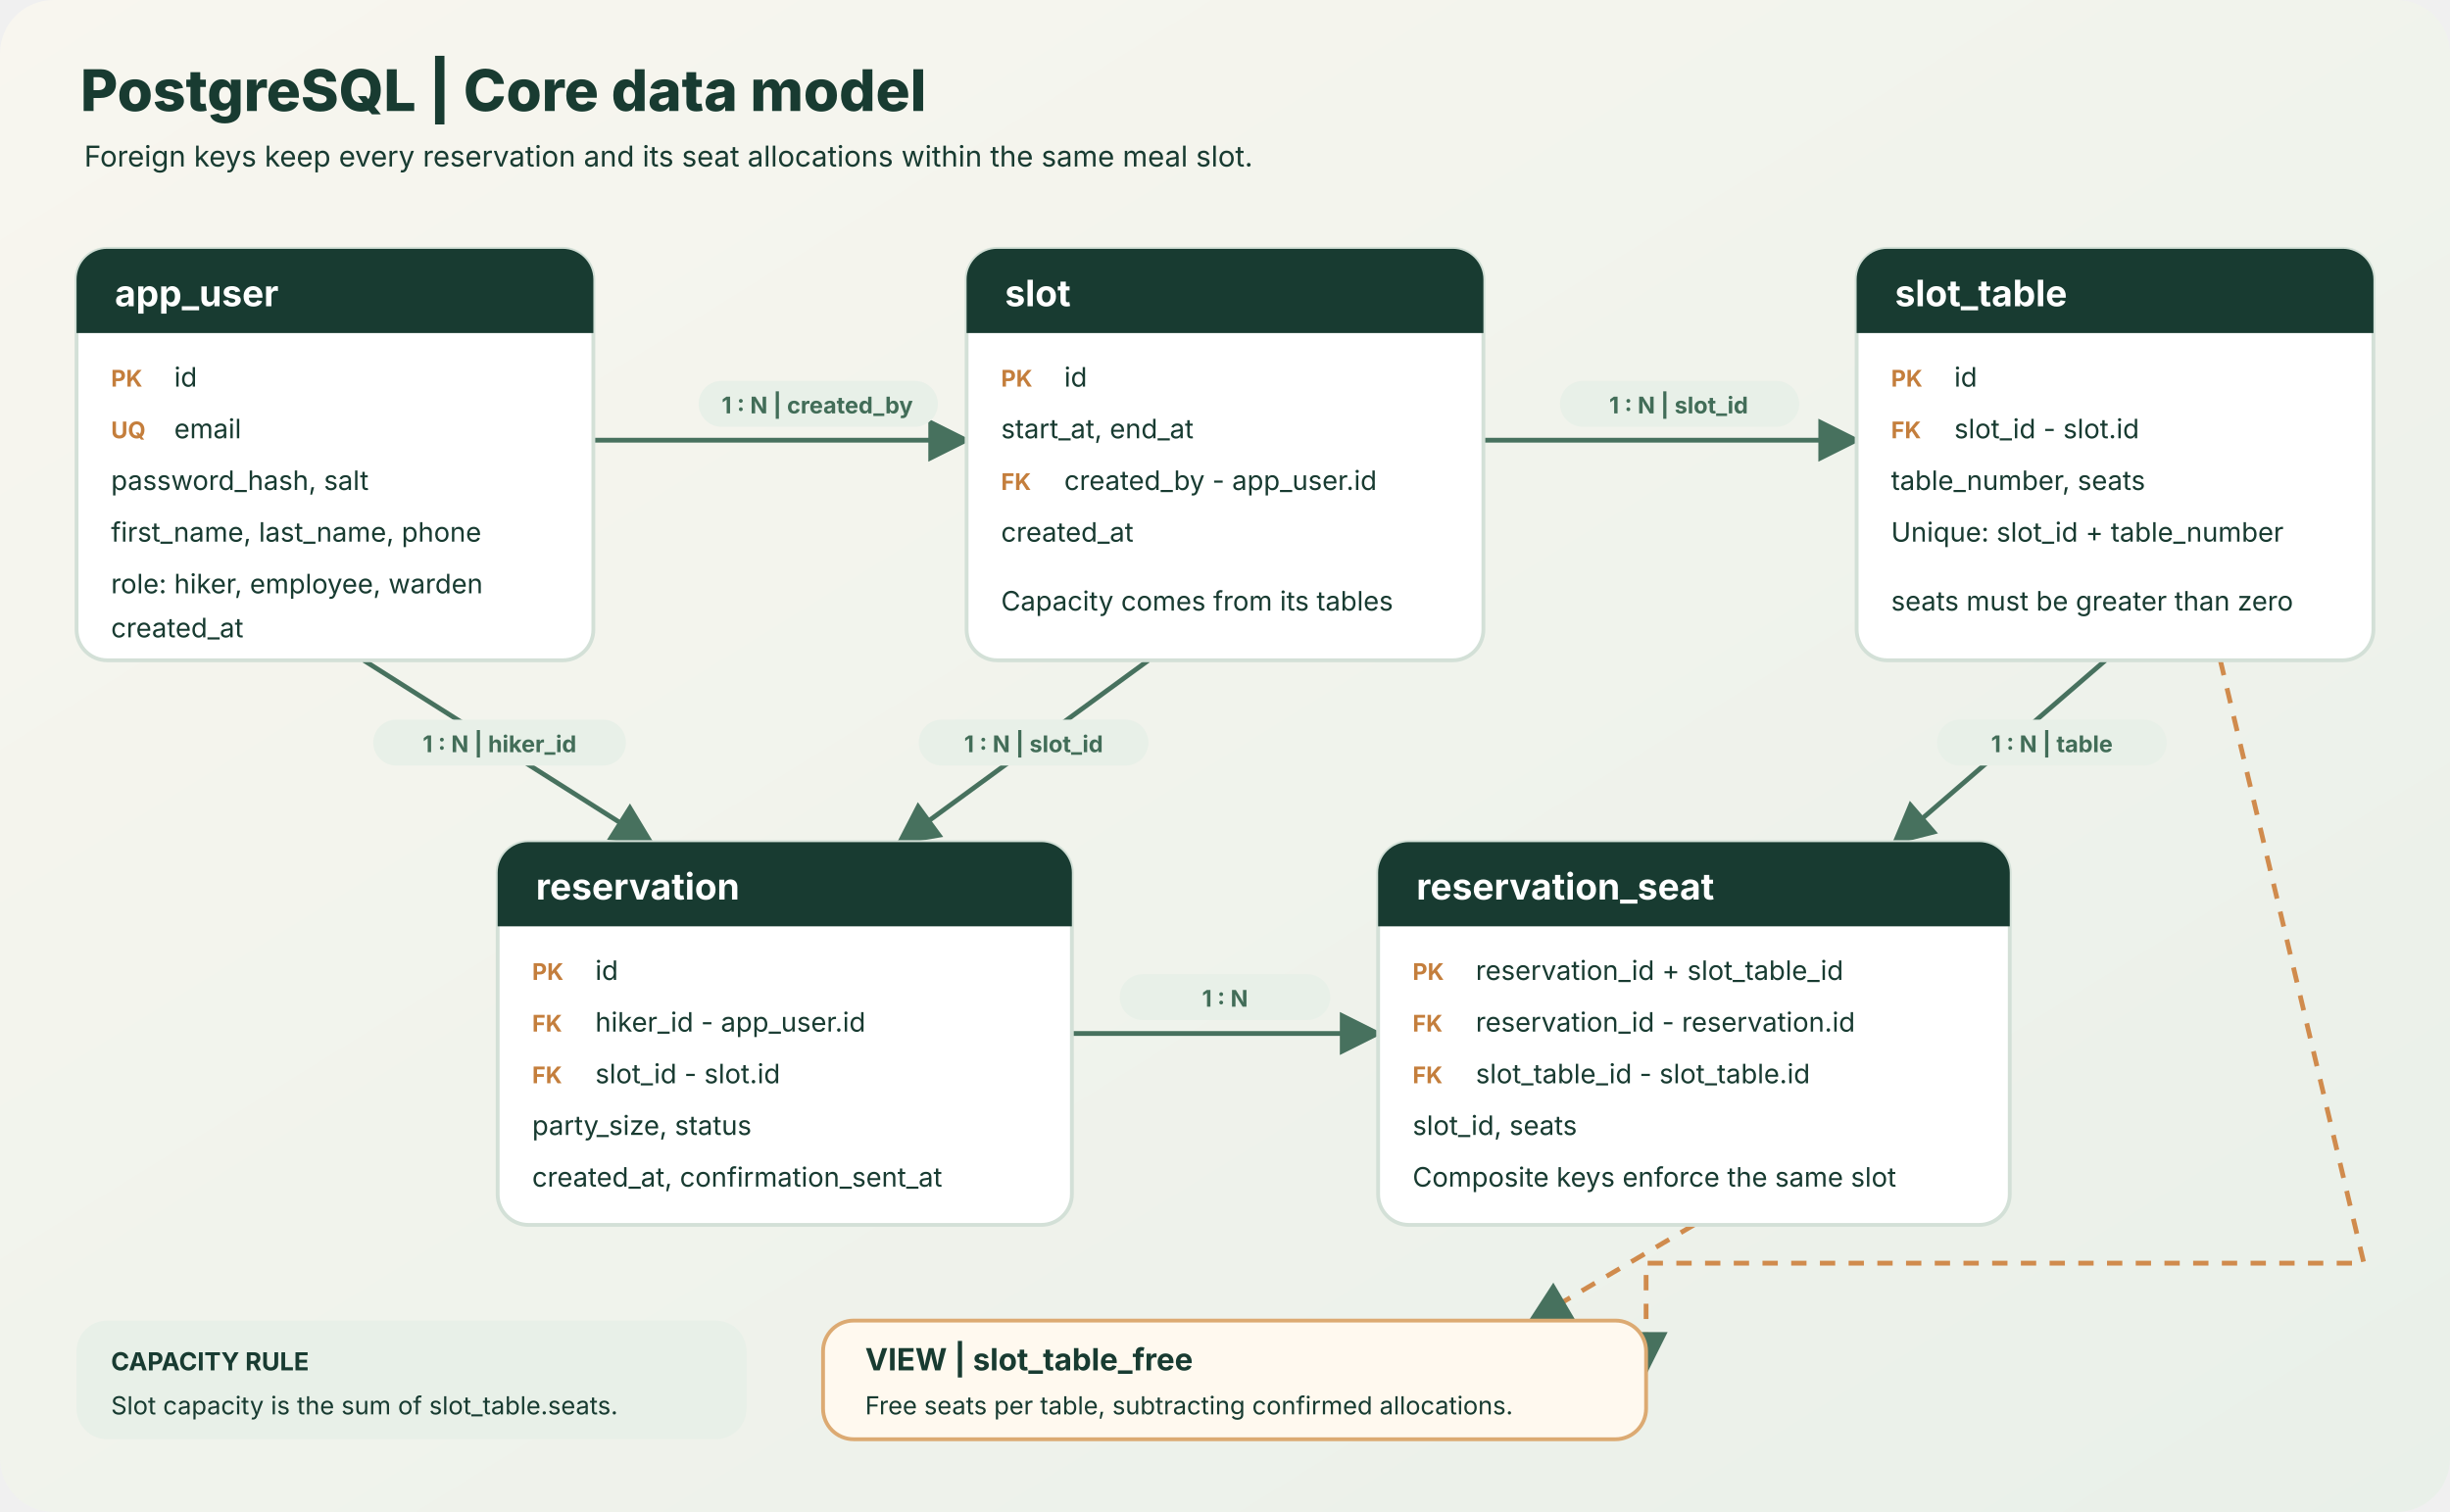
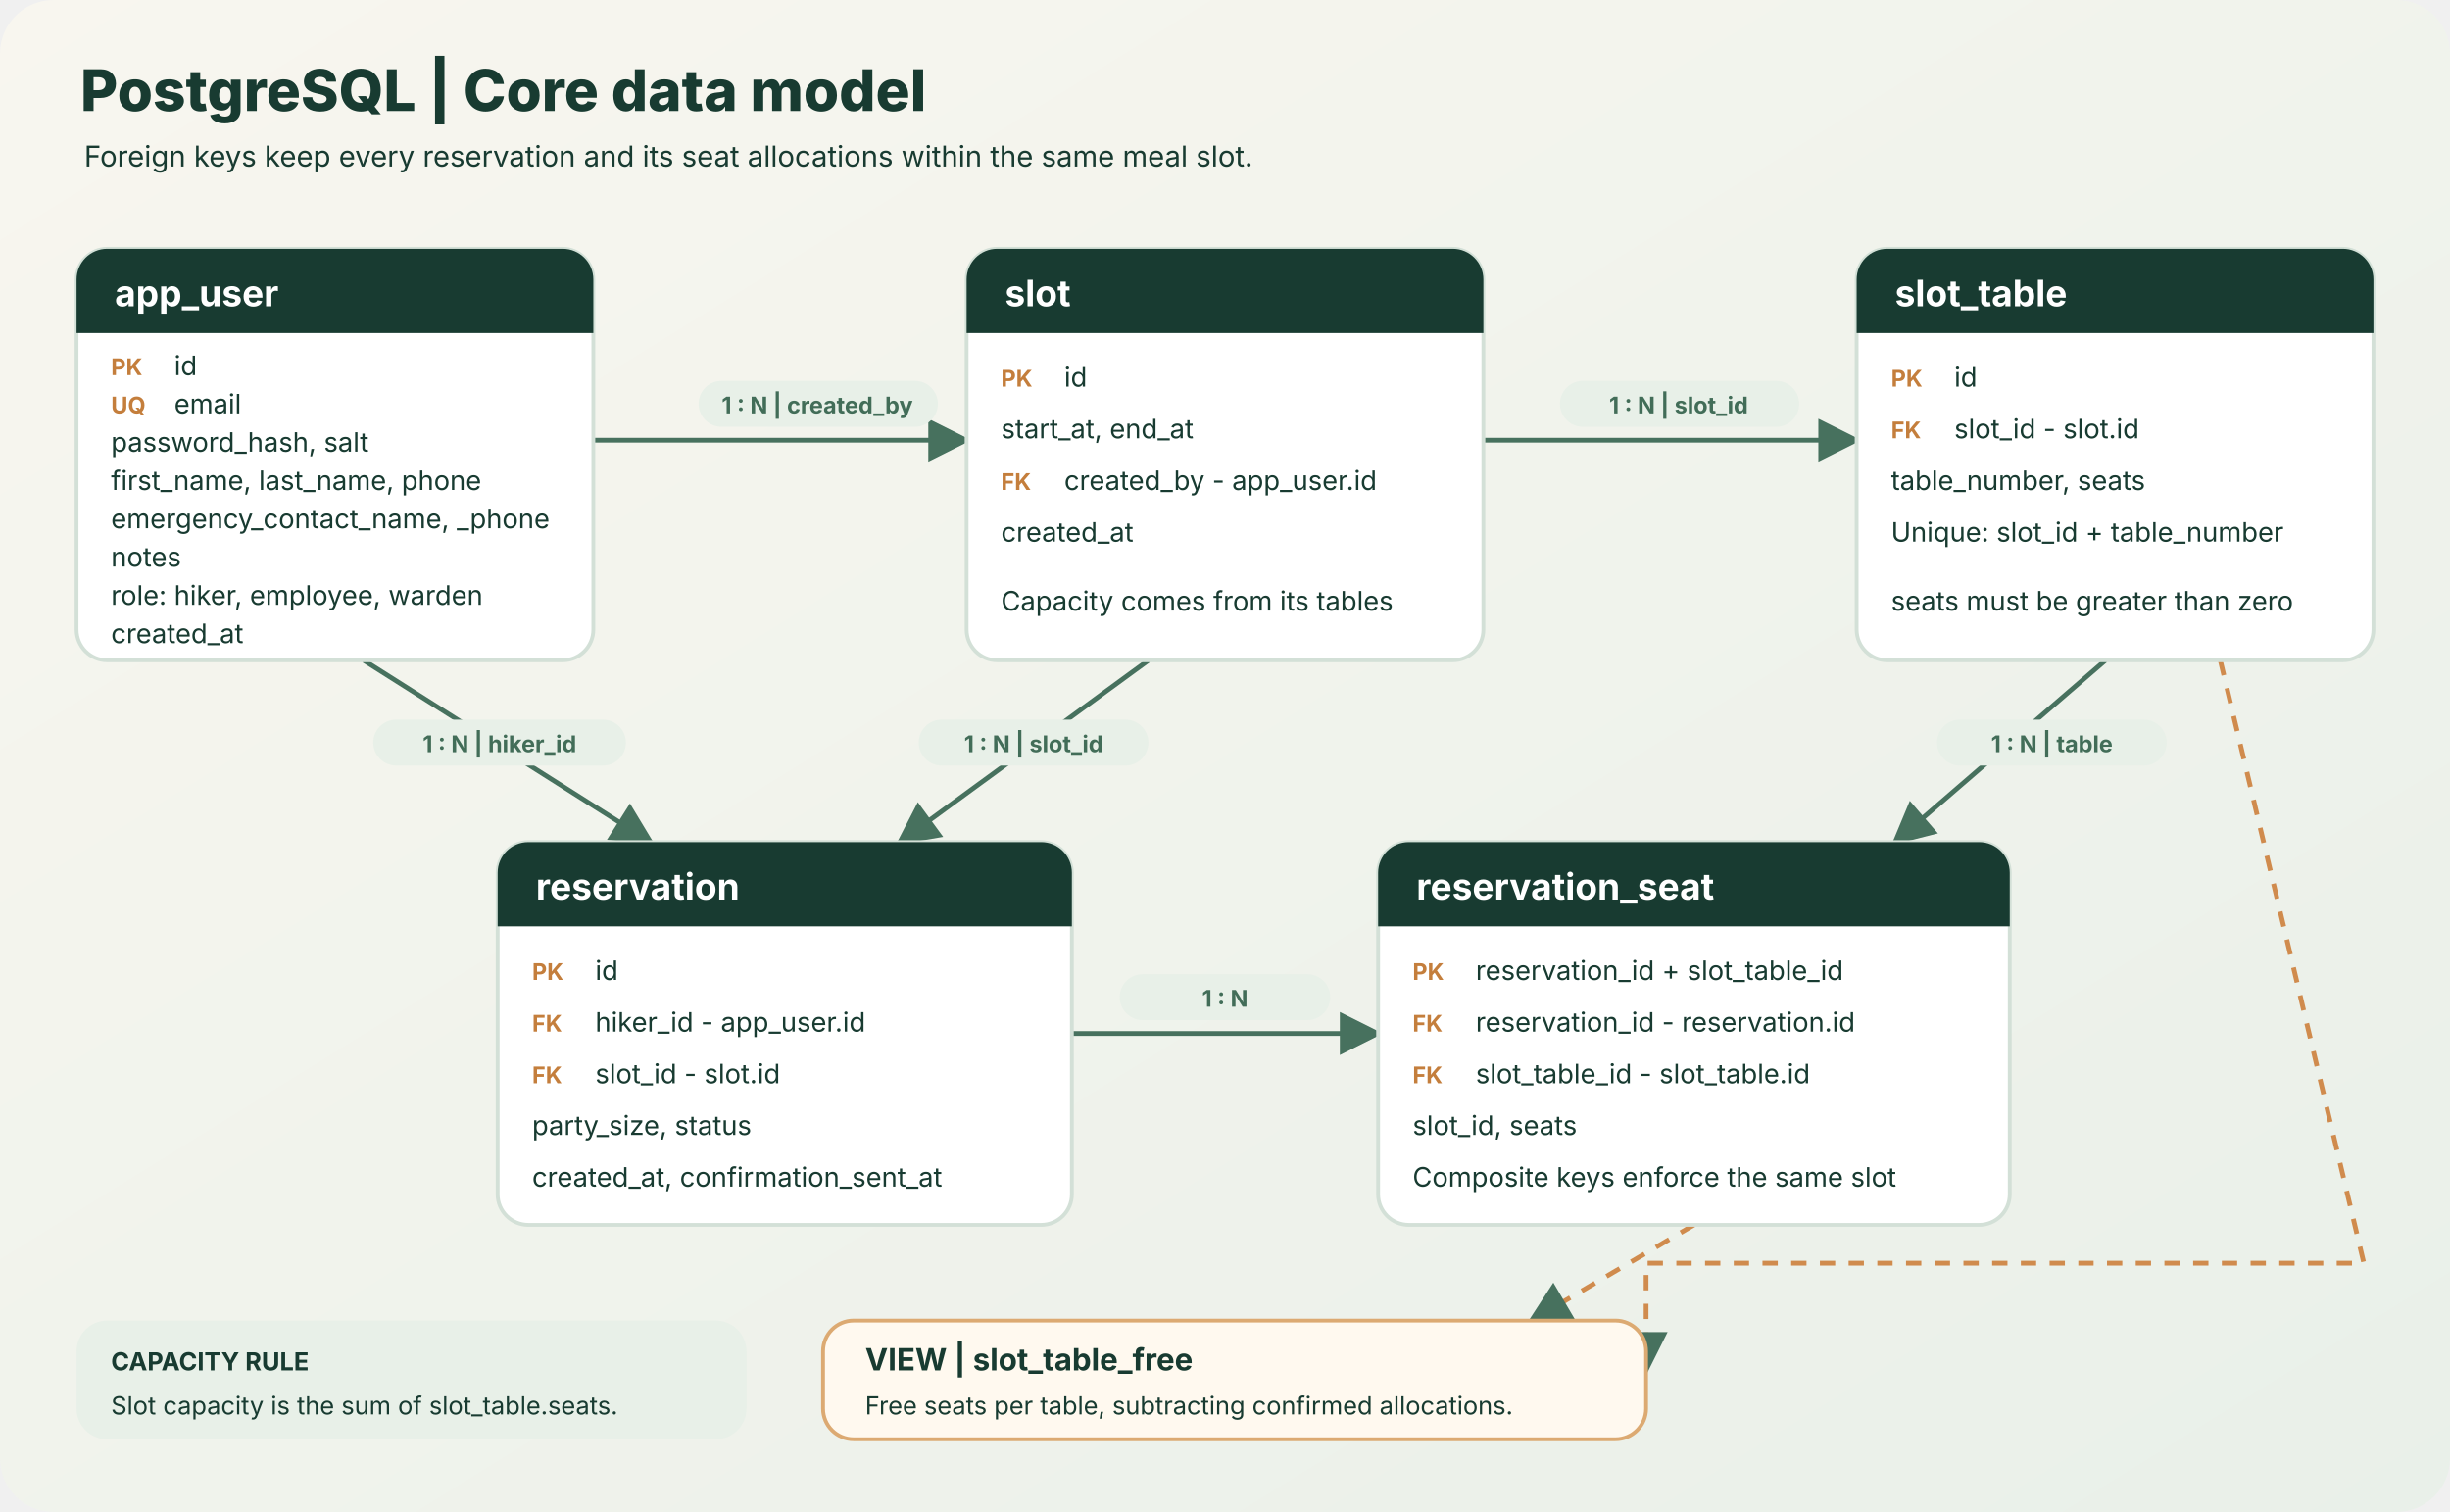
<svg xmlns="http://www.w3.org/2000/svg" width="1280" height="790" viewBox="0 0 1280 790" role="img" aria-labelledby="title description">
  <defs>
    <linearGradient id="background" x1="0" y1="0" x2="1" y2="1">
      <stop offset="0" stop-color="#f8f6ef" />
      <stop offset="1" stop-color="#e9f0e9" />
    </linearGradient>
    <marker id="arrow" markerWidth="9" markerHeight="9" refX="8" refY="4.5" orient="auto" markerUnits="strokeWidth">
      <path d="M0,0 L9,4.5 L0,9 z" fill="#47715e" />
    </marker>
    <style>
      text { font-family: Inter, "Segoe UI", Arial, sans-serif; fill: #183b31; }
      .card { fill: #ffffff; stroke: #d3e0d7; stroke-width: 2; }
      .header { fill: #183b31; }
      .entity { font-size: 19px; font-weight: 700; fill: #ffffff; }
      .field { font-size: 14px; }
      .key { font-size: 12px; font-weight: 700; fill: #c47e3c; }
      .rel { font-size: 12px; font-weight: 700; fill: #426d58; }
      .connector { fill: none; stroke: #47715e; stroke-width: 2.5; marker-end: url(#arrow); }
      .derived { fill: none; stroke: #d08b4d; stroke-width: 2.5; stroke-dasharray: 8 7; marker-end: url(#arrow); }
    </style>
  </defs>
  <rect width="1280" height="790" rx="28" fill="url(#background)" />
  <text x="42" y="58" font-size="30" font-weight="800">PostgreSQL | Core data model</text>
  <text x="44" y="87" font-size="15" fill="#587268">Foreign keys keep every reservation and its seat allocations within the same meal slot.</text>
  <path class="connector" d="M310 230 H505" />
  <path class="connector" d="M775 230 H970" />
  <path class="connector" d="M190 345 L340 440" />
  <path class="connector" d="M600 345 L470 440" />
  <path class="connector" d="M560 540 H720" />
  <path class="connector" d="M1100 345 L990 440" />
  <path class="derived" d="M1160 345 L1235 660 H860 V716" />
  <path class="derived" d="M885 640 L800 690" />
  <rect x="365" y="199" width="125" height="24" rx="12" fill="#e8f0e8" />
  <text x="427" y="216" text-anchor="middle" class="rel">1 : N | created_by</text>
  <rect x="815" y="199" width="125" height="24" rx="12" fill="#e8f0e8" />
  <text x="877" y="216" text-anchor="middle" class="rel">1 : N | slot_id</text>
  <rect x="195" y="376" width="132" height="24" rx="12" fill="#e8f0e8" />
  <text x="261" y="393" text-anchor="middle" class="rel">1 : N | hiker_id</text>
  <rect x="480" y="376" width="120" height="24" rx="12" fill="#e8f0e8" />
  <text x="540" y="393" text-anchor="middle" class="rel">1 : N | slot_id</text>
  <rect x="585" y="509" width="110" height="24" rx="12" fill="#e8f0e8" />
  <text x="640" y="526" text-anchor="middle" class="rel">1 : N</text>
  <rect x="1012" y="376" width="120" height="24" rx="12" fill="#e8f0e8" />
  <text x="1072" y="393" text-anchor="middle" class="rel">1 : N | table</text>
  <rect x="40" y="130" width="270" height="215" rx="16" class="card" />
  <path d="M56 130 H294 A16 16 0 0 1 310 146 V174 H40 V146 A16 16 0 0 1 56 130" class="header" />
  <text x="60" y="160" class="entity">app_user</text>
-   <text x="58" y="202" class="key">PK</text>
-   <text x="91" y="202" class="field">id</text>
-   <text x="58" y="229" class="key">UQ</text>
-   <text x="91" y="229" class="field">email</text>
-   <text x="58" y="256" class="field">password_hash, salt</text>
-   <text x="58" y="283" class="field">first_name, last_name, phone</text>
-   <text x="58" y="310" class="field">role: hiker, employee, warden</text>
-   <text x="58" y="333" class="field">created_at</text>
+   <text x="58" y="196" class="key">PK</text>
+   <text x="91" y="196" class="field">id</text>
+   <text x="58" y="216" class="key">UQ</text>
+   <text x="91" y="216" class="field">email</text>
+   <text x="58" y="236" class="field">password_hash, salt</text>
+   <text x="58" y="256" class="field">first_name, last_name, phone</text>
+   <text x="58" y="276" class="field">emergency_contact_name, _phone</text>
+   <text x="58" y="296" class="field">notes</text>
+   <text x="58" y="316" class="field">role: hiker, employee, warden</text>
+   <text x="58" y="336" class="field">created_at</text>
  <rect x="505" y="130" width="270" height="215" rx="16" class="card" />
  <path d="M521 130 H759 A16 16 0 0 1 775 146 V174 H505 V146 A16 16 0 0 1 521 130" class="header" />
  <text x="525" y="160" class="entity">slot</text>
  <text x="523" y="202" class="key">PK</text>
  <text x="556" y="202" class="field">id</text>
  <text x="523" y="229" class="field">start_at, end_at</text>
  <text x="523" y="256" class="key">FK</text>
  <text x="556" y="256" class="field">created_by - app_user.id</text>
  <text x="523" y="283" class="field">created_at</text>
  <text x="523" y="319" class="field">Capacity comes from its tables</text>
  <rect x="970" y="130" width="270" height="215" rx="16" class="card" />
  <path d="M986 130 H1224 A16 16 0 0 1 1240 146 V174 H970 V146 A16 16 0 0 1 986 130" class="header" />
  <text x="990" y="160" class="entity">slot_table</text>
  <text x="988" y="202" class="key">PK</text>
  <text x="1021" y="202" class="field">id</text>
  <text x="988" y="229" class="key">FK</text>
  <text x="1021" y="229" class="field">slot_id - slot.id</text>
  <text x="988" y="256" class="field">table_number, seats</text>
  <text x="988" y="283" class="field">Unique: slot_id + table_number</text>
  <text x="988" y="319" class="field">seats must be greater than zero</text>
  <rect x="260" y="440" width="300" height="200" rx="16" class="card" />
  <path d="M276 440 H544 A16 16 0 0 1 560 456 V484 H260 V456 A16 16 0 0 1 276 440" class="header" />
  <text x="280" y="470" class="entity">reservation</text>
  <text x="278" y="512" class="key">PK</text>
  <text x="311" y="512" class="field">id</text>
  <text x="278" y="539" class="key">FK</text>
  <text x="311" y="539" class="field">hiker_id - app_user.id</text>
  <text x="278" y="566" class="key">FK</text>
  <text x="311" y="566" class="field">slot_id - slot.id</text>
  <text x="278" y="593" class="field">party_size, status</text>
  <text x="278" y="620" class="field">created_at, confirmation_sent_at</text>
  <rect x="720" y="440" width="330" height="200" rx="16" class="card" />
  <path d="M736 440 H1034 A16 16 0 0 1 1050 456 V484 H720 V456 A16 16 0 0 1 736 440" class="header" />
  <text x="740" y="470" class="entity">reservation_seat</text>
  <text x="738" y="512" class="key">PK</text>
  <text x="771" y="512" class="field">reservation_id + slot_table_id</text>
  <text x="738" y="539" class="key">FK</text>
  <text x="771" y="539" class="field">reservation_id - reservation.id</text>
  <text x="738" y="566" class="key">FK</text>
  <text x="771" y="566" class="field">slot_table_id - slot_table.id</text>
  <text x="738" y="593" class="field">slot_id, seats</text>
  <text x="738" y="620" class="field">Composite keys enforce the same slot</text>
  <rect x="430" y="690" width="430" height="62" rx="16" fill="#fff9ef" stroke="#dcaa72" stroke-width="2" />
  <text x="452" y="716" font-size="16" font-weight="700">VIEW | slot_table_free</text>
  <text x="452" y="739" font-size="13" fill="#587268">Free seats per table, subtracting confirmed allocations.</text>
  <rect x="40" y="690" width="350" height="62" rx="16" fill="#e8f0e8" />
  <text x="58" y="716" font-size="13" font-weight="700">CAPACITY RULE</text>
  <text x="58" y="739" font-size="13" fill="#587268">Slot capacity is the sum of slot_table.seats.</text>
</svg>
